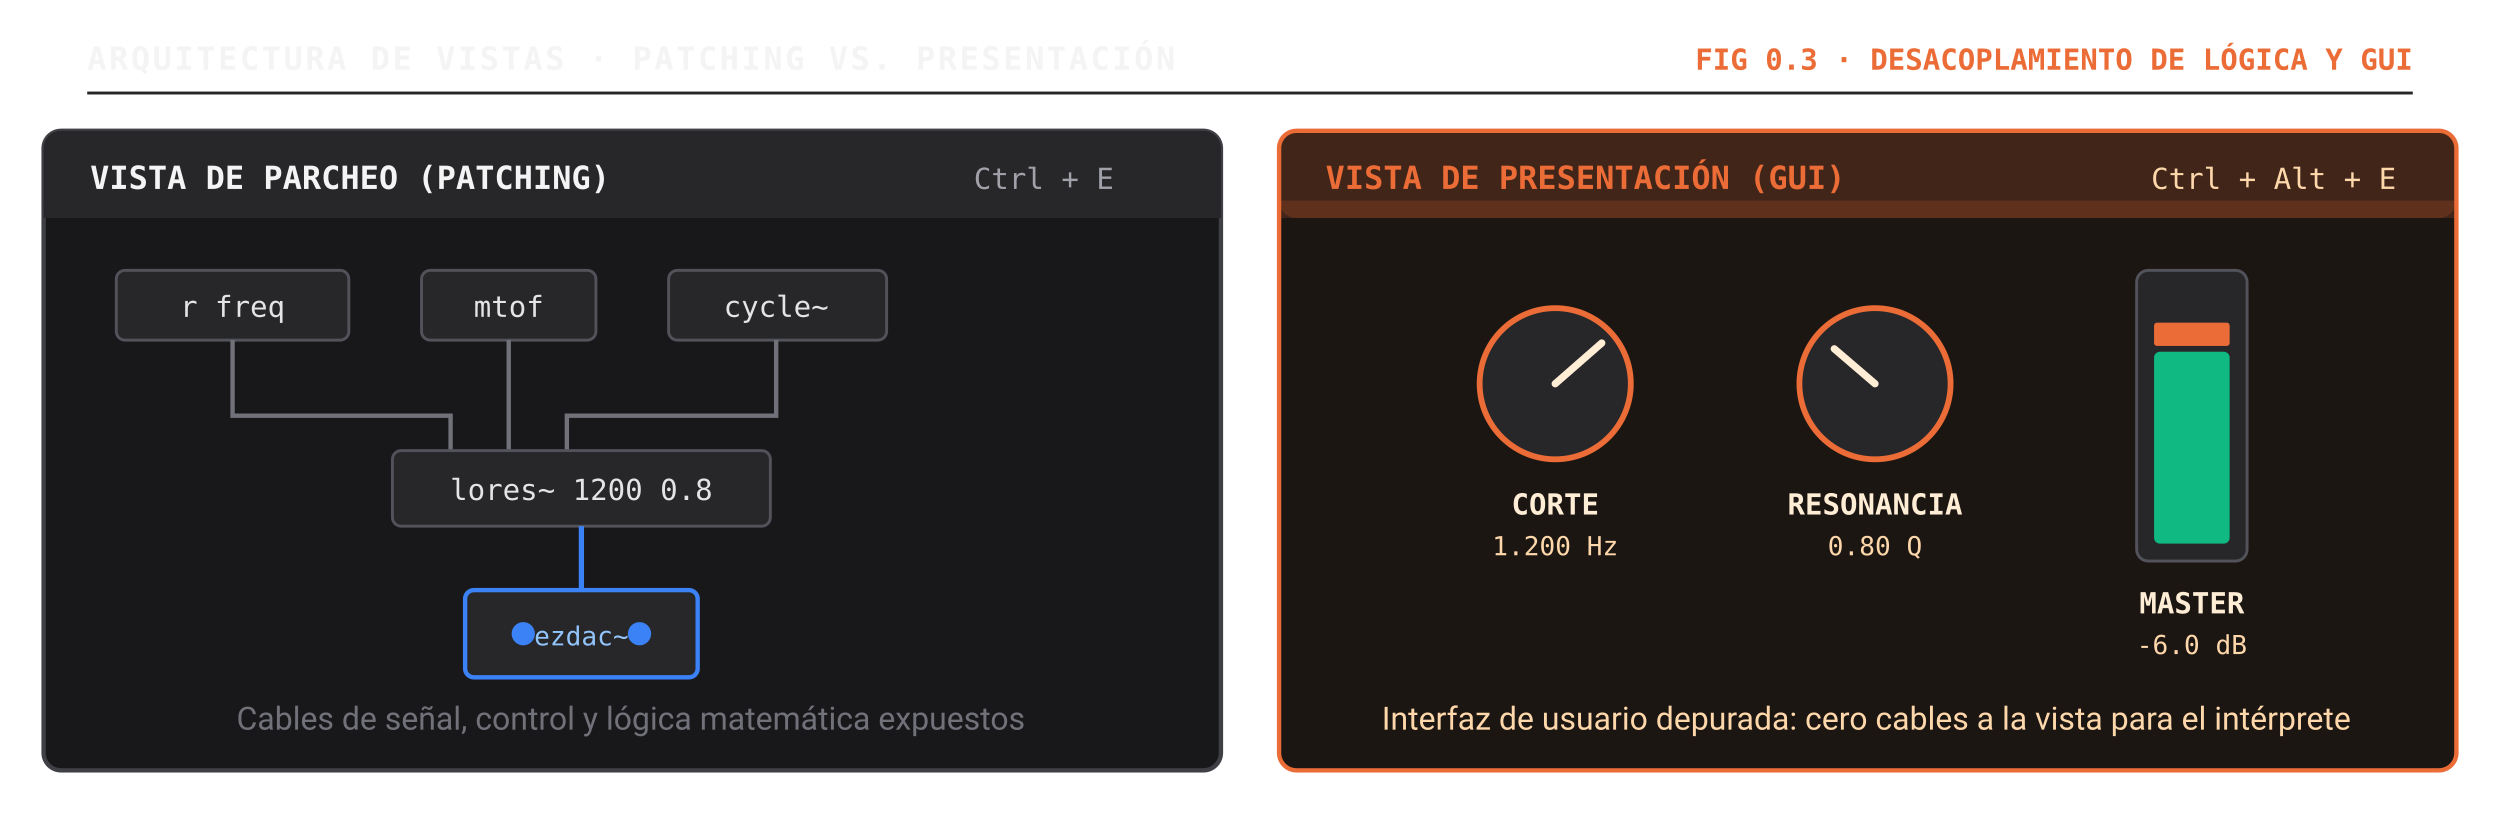
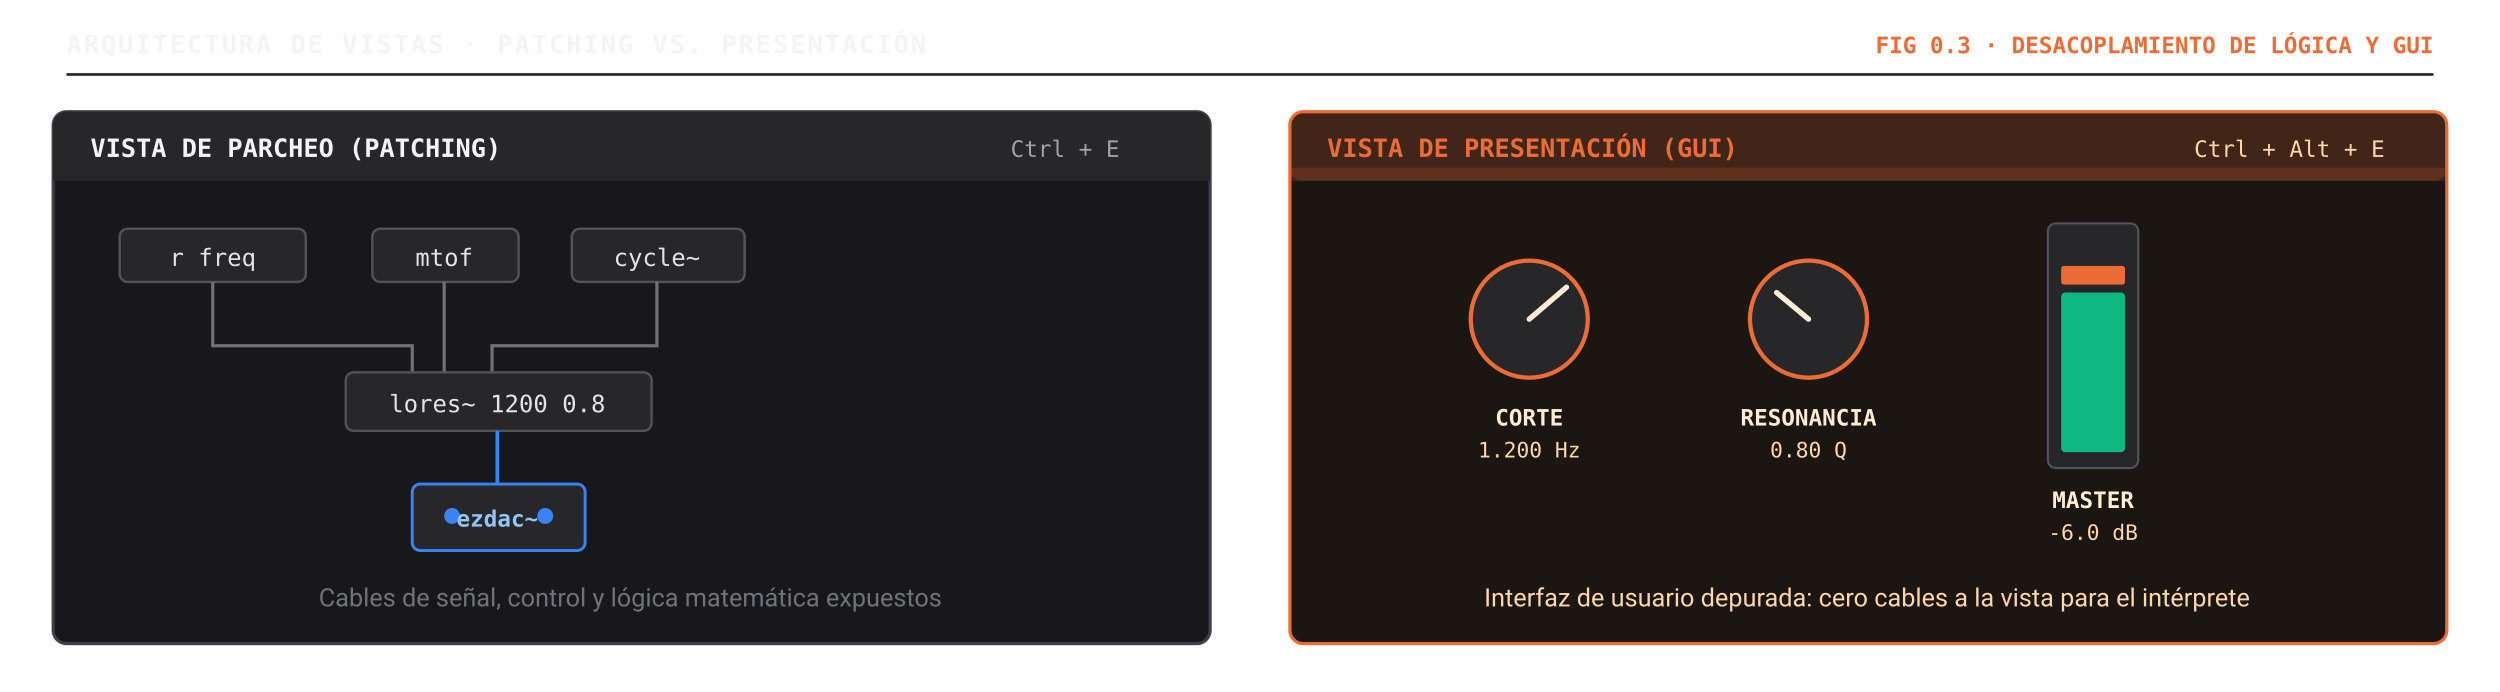
- <svg xmlns="http://www.w3.org/2000/svg" viewBox="0 0 860 280" style="background: #121318; font-family: -apple-system, BlinkMacSystemFont, 'Segoe UI', Roboto, sans-serif;">
-   <text x="30" y="24" fill="#f4f4f5" font-family="ui-monospace, monospace" font-size="11" font-weight="700" letter-spacing="0.08em">ARQUITECTURA DE VISTAS · PATCHING VS. PRESENTACIÓN</text>
-   <text x="830" y="24" fill="#eb6c36" font-family="ui-monospace, monospace" font-size="10" font-weight="700" text-anchor="end">FIG 0.3 · DESACOPLAMIENTO DE LÓGICA Y GUI</text>
-   <line x1="30" y1="32" x2="830" y2="32" stroke="#27272a" stroke-width="1" />
-   <g transform="translate(15, 45)">
-     <rect width="405" height="220" rx="6" fill="#18181b" stroke="#3f3f46" stroke-width="1.5" />
-     <rect width="405" height="30" rx="6" fill="#27272a" />
-     <rect y="24" width="405" height="6" fill="#27272a" />
-     <text x="16" y="20" fill="#f4f4f5" font-family="ui-monospace, monospace" font-size="11" font-weight="700">VISTA DE PARCHEO (PATCHING)</text>
-     <text x="320" y="20" fill="#a1a1aa" font-family="ui-monospace, monospace" font-size="10">Ctrl + E</text>
-     <rect x="25" y="48" width="80" height="24" rx="3" fill="#27272a" stroke="#52525b" stroke-width="1" />
-     <text x="65" y="64" fill="#e4e4e7" font-family="ui-monospace, monospace" font-size="10" text-anchor="middle">r freq</text>
-     <rect x="130" y="48" width="60" height="24" rx="3" fill="#27272a" stroke="#52525b" stroke-width="1" />
-     <text x="160" y="64" fill="#e4e4e7" font-family="ui-monospace, monospace" font-size="10" text-anchor="middle">mtof</text>
-     <rect x="215" y="48" width="75" height="24" rx="3" fill="#27272a" stroke="#52525b" stroke-width="1" />
-     <text x="252" y="64" fill="#e4e4e7" font-family="ui-monospace, monospace" font-size="10" text-anchor="middle">cycle~</text>
-     <path d="M 65 72 L 65 98 L 140 98 L 140 110" fill="none" stroke="#71717a" stroke-width="1.5" />
-     <path d="M 160 72 L 160 110" fill="none" stroke="#71717a" stroke-width="1.5" />
-     <path d="M 252 72 L 252 98 L 180 98 L 180 110" fill="none" stroke="#71717a" stroke-width="1.5" />
-     <rect x="120" y="110" width="130" height="26" rx="3" fill="#27272a" stroke="#52525b" stroke-width="1" />
-     <text x="185" y="127" fill="#e4e4e7" font-family="ui-monospace, monospace" font-size="10" text-anchor="middle">lores~ 1200 0.8</text>
-     <path d="M 185 136 L 185 158" fill="none" stroke="#3b82f6" stroke-width="1.8" />
-     <rect x="145" y="158" width="80" height="30" rx="3" fill="#27272a" stroke="#3b82f6" stroke-width="1.5" />
-     <circle cx="165" cy="173" r="4" fill="#3b82f6" />
-     <circle cx="205" cy="173" r="4" fill="#3b82f6" />
-     <text x="185" y="177" fill="#93c5fd" font-family="ui-monospace, monospace" font-size="9" text-anchor="middle">ezdac~</text>
-     <text x="202" y="206" fill="#71717a" font-size="11" text-anchor="middle">Cables de señal, control y lógica matemática expuestos</text>
+ <svg xmlns="http://www.w3.org/2000/svg" viewBox="0 0 940 260" style="background: #121318; font-family: -apple-system, BlinkMacSystemFont, 'Segoe UI', Roboto, sans-serif; border-radius: 6px; border: 1px solid #27272a;">
+   <text x="25" y="20" fill="#f4f4f5" font-family="ui-monospace, monospace" font-size="9.5" font-weight="700" letter-spacing="0.08em">ARQUITECTURA DE VISTAS · PATCHING VS. PRESENTACIÓN</text>
+   <text x="915" y="20" fill="#eb6c36" font-family="ui-monospace, monospace" font-size="8.5" font-weight="700" text-anchor="end">FIG 0.3 · DESACOPLAMIENTO DE LÓGICA Y GUI</text>
+   <line x1="25" y1="28" x2="915" y2="28" stroke="#27272a" stroke-width="1" />
+   <g transform="translate(20, 42)">
+     <rect width="435" height="200" rx="5" fill="#18181b" stroke="#3f3f46" stroke-width="1.2" />
+     <rect width="435" height="26" rx="5" fill="#27272a" />
+     <rect y="21" width="435" height="5" fill="#27272a" />
+     <text x="14" y="17" fill="#f4f4f5" font-family="ui-monospace, monospace" font-size="9.5" font-weight="700">VISTA DE PARCHEO (PATCHING)</text>
+     <text x="360" y="17" fill="#a1a1aa" font-family="ui-monospace, monospace" font-size="8.5">Ctrl + E</text>
+     <rect x="25" y="44" width="70" height="20" rx="3" fill="#27272a" stroke="#52525b" stroke-width="0.9" />
+     <text x="60" y="58" fill="#e4e4e7" font-family="ui-monospace, monospace" font-size="9" text-anchor="middle">r freq</text>
+     <rect x="120" y="44" width="55" height="20" rx="3" fill="#27272a" stroke="#52525b" stroke-width="0.9" />
+     <text x="147" y="58" fill="#e4e4e7" font-family="ui-monospace, monospace" font-size="9" text-anchor="middle">mtof</text>
+     <rect x="195" y="44" width="65" height="20" rx="3" fill="#27272a" stroke="#52525b" stroke-width="0.9" />
+     <text x="227" y="58" fill="#e4e4e7" font-family="ui-monospace, monospace" font-size="9" text-anchor="middle">cycle~</text>
+     <path d="M 60 64 L 60 88 L 135 88 L 135 98" fill="none" stroke="#71717a" stroke-width="1.2" />
+     <path d="M 147 64 L 147 98" fill="none" stroke="#71717a" stroke-width="1.2" />
+     <path d="M 227 64 L 227 88 L 165 88 L 165 98" fill="none" stroke="#71717a" stroke-width="1.2" />
+     <rect x="110" y="98" width="115" height="22" rx="3" fill="#27272a" stroke="#52525b" stroke-width="0.9" />
+     <text x="167" y="113" fill="#e4e4e7" font-family="ui-monospace, monospace" font-size="9" text-anchor="middle">lores~ 1200 0.8</text>
+     <path d="M 167 120 L 167 140" fill="none" stroke="#3b82f6" stroke-width="1.4" />
+     <rect x="135" y="140" width="65" height="25" rx="3" fill="#27272a" stroke="#3b82f6" stroke-width="1.1" />
+     <circle cx="150" cy="152" r="3" fill="#3b82f6" />
+     <circle cx="185" cy="152" r="3" fill="#3b82f6" />
+     <text x="167" y="156" fill="#93c5fd" font-family="ui-monospace, monospace" font-size="8.5" font-weight="600" text-anchor="middle">ezdac~</text>
+     <text x="217" y="186" fill="#71717a" font-size="9.5" text-anchor="middle">Cables de señal, control y lógica matemática expuestos</text>
  </g>
-   <g transform="translate(440, 45)">
-     <rect width="405" height="220" rx="6" fill="#1c1613" stroke="#eb6c36" stroke-width="1.5" />
-     <rect width="405" height="30" rx="6" fill="rgba(235, 108, 54, 0.18)" />
-     <rect y="24" width="405" height="6" fill="rgba(235, 108, 54, 0.18)" />
-     <text x="16" y="20" fill="#eb6c36" font-family="ui-monospace, monospace" font-size="11" font-weight="700">VISTA DE PRESENTACIÓN (GUI)</text>
-     <text x="300" y="20" fill="#fed7aa" font-family="ui-monospace, monospace" font-size="10">Ctrl + Alt + E</text>
-     <g transform="translate(60, 52)">
-       <circle cx="35" cy="35" r="26" fill="#27272a" stroke="#eb6c36" stroke-width="2" />
-       <line x1="35" y1="35" x2="51" y2="21" stroke="#ffedd5" stroke-width="2.5" stroke-linecap="round" />
-       <text x="35" y="80" fill="#ffedd5" font-family="ui-monospace, monospace" font-size="10" font-weight="700" text-anchor="middle">CORTE</text>
-       <text x="35" y="94" fill="#fed7aa" font-family="ui-monospace, monospace" font-size="9" text-anchor="middle">1.200 Hz</text>
+   <g transform="translate(485, 42)">
+     <rect width="435" height="200" rx="5" fill="#1c1613" stroke="#eb6c36" stroke-width="1.2" />
+     <rect width="435" height="26" rx="5" fill="rgba(235, 108, 54, 0.18)" />
+     <rect y="21" width="435" height="5" fill="rgba(235, 108, 54, 0.18)" />
+     <text x="14" y="17" fill="#eb6c36" font-family="ui-monospace, monospace" font-size="9.5" font-weight="700">VISTA DE PRESENTACIÓN (GUI)</text>
+     <text x="340" y="17" fill="#fed7aa" font-family="ui-monospace, monospace" font-size="8.5">Ctrl + Alt + E</text>
+     <g transform="translate(60, 48)">
+       <circle cx="30" cy="30" r="22" fill="#27272a" stroke="#eb6c36" stroke-width="1.6" />
+       <line x1="30" y1="30" x2="44" y2="18" stroke="#ffedd5" stroke-width="2" stroke-linecap="round" />
+       <text x="30" y="70" fill="#ffedd5" font-family="ui-monospace, monospace" font-size="8.5" font-weight="700" text-anchor="middle">CORTE</text>
+       <text x="30" y="82" fill="#fed7aa" font-family="ui-monospace, monospace" font-size="8" text-anchor="middle">1.200 Hz</text>
    </g>
-     <g transform="translate(170, 52)">
-       <circle cx="35" cy="35" r="26" fill="#27272a" stroke="#eb6c36" stroke-width="2" />
-       <line x1="35" y1="35" x2="21" y2="23" stroke="#ffedd5" stroke-width="2.5" stroke-linecap="round" />
-       <text x="35" y="80" fill="#ffedd5" font-family="ui-monospace, monospace" font-size="10" font-weight="700" text-anchor="middle">RESONANCIA</text>
-       <text x="35" y="94" fill="#fed7aa" font-family="ui-monospace, monospace" font-size="9" text-anchor="middle">0.80 Q</text>
+     <g transform="translate(165, 48)">
+       <circle cx="30" cy="30" r="22" fill="#27272a" stroke="#eb6c36" stroke-width="1.6" />
+       <line x1="30" y1="30" x2="18" y2="20" stroke="#ffedd5" stroke-width="2" stroke-linecap="round" />
+       <text x="30" y="70" fill="#ffedd5" font-family="ui-monospace, monospace" font-size="8.5" font-weight="700" text-anchor="middle">RESONANCIA</text>
+       <text x="30" y="82" fill="#fed7aa" font-family="ui-monospace, monospace" font-size="8" text-anchor="middle">0.80 Q</text>
    </g>
-     <g transform="translate(295, 48)">
-       <rect x="0" y="0" width="38" height="100" rx="4" fill="#27272a" stroke="#52525b" stroke-width="1" />
-       <rect x="6" y="28" width="26" height="66" rx="2" fill="#10b981" />
-       <rect x="6" y="18" width="26" height="8" rx="1" fill="#eb6c36" />
-       <text x="19" y="118" fill="#ffedd5" font-family="ui-monospace, monospace" font-size="10" font-weight="700" text-anchor="middle">MASTER</text>
-       <text x="19" y="132" fill="#fed7aa" font-family="ui-monospace, monospace" font-size="9" text-anchor="middle">-6.0 dB</text>
+     <g transform="translate(285, 42)">
+       <rect x="0" y="0" width="34" height="92" rx="3" fill="#27272a" stroke="#52525b" stroke-width="0.8" />
+       <rect x="5" y="26" width="24" height="60" rx="1.5" fill="#10b981" />
+       <rect x="5" y="16" width="24" height="7" rx="1" fill="#eb6c36" />
+       <text x="17" y="107" fill="#ffedd5" font-family="ui-monospace, monospace" font-size="8.5" font-weight="700" text-anchor="middle">MASTER</text>
+       <text x="17" y="119" fill="#fed7aa" font-family="ui-monospace, monospace" font-size="8" text-anchor="middle">-6.0 dB</text>
    </g>
-     <text x="202" y="206" fill="#fed7aa" font-size="11" text-anchor="middle">Interfaz de usuario depurada: cero cables a la vista para el intérprete</text>
+     <text x="217" y="186" fill="#fed7aa" font-size="9.5" text-anchor="middle">Interfaz de usuario depurada: cero cables a la vista para el intérprete</text>
  </g>
</svg>
